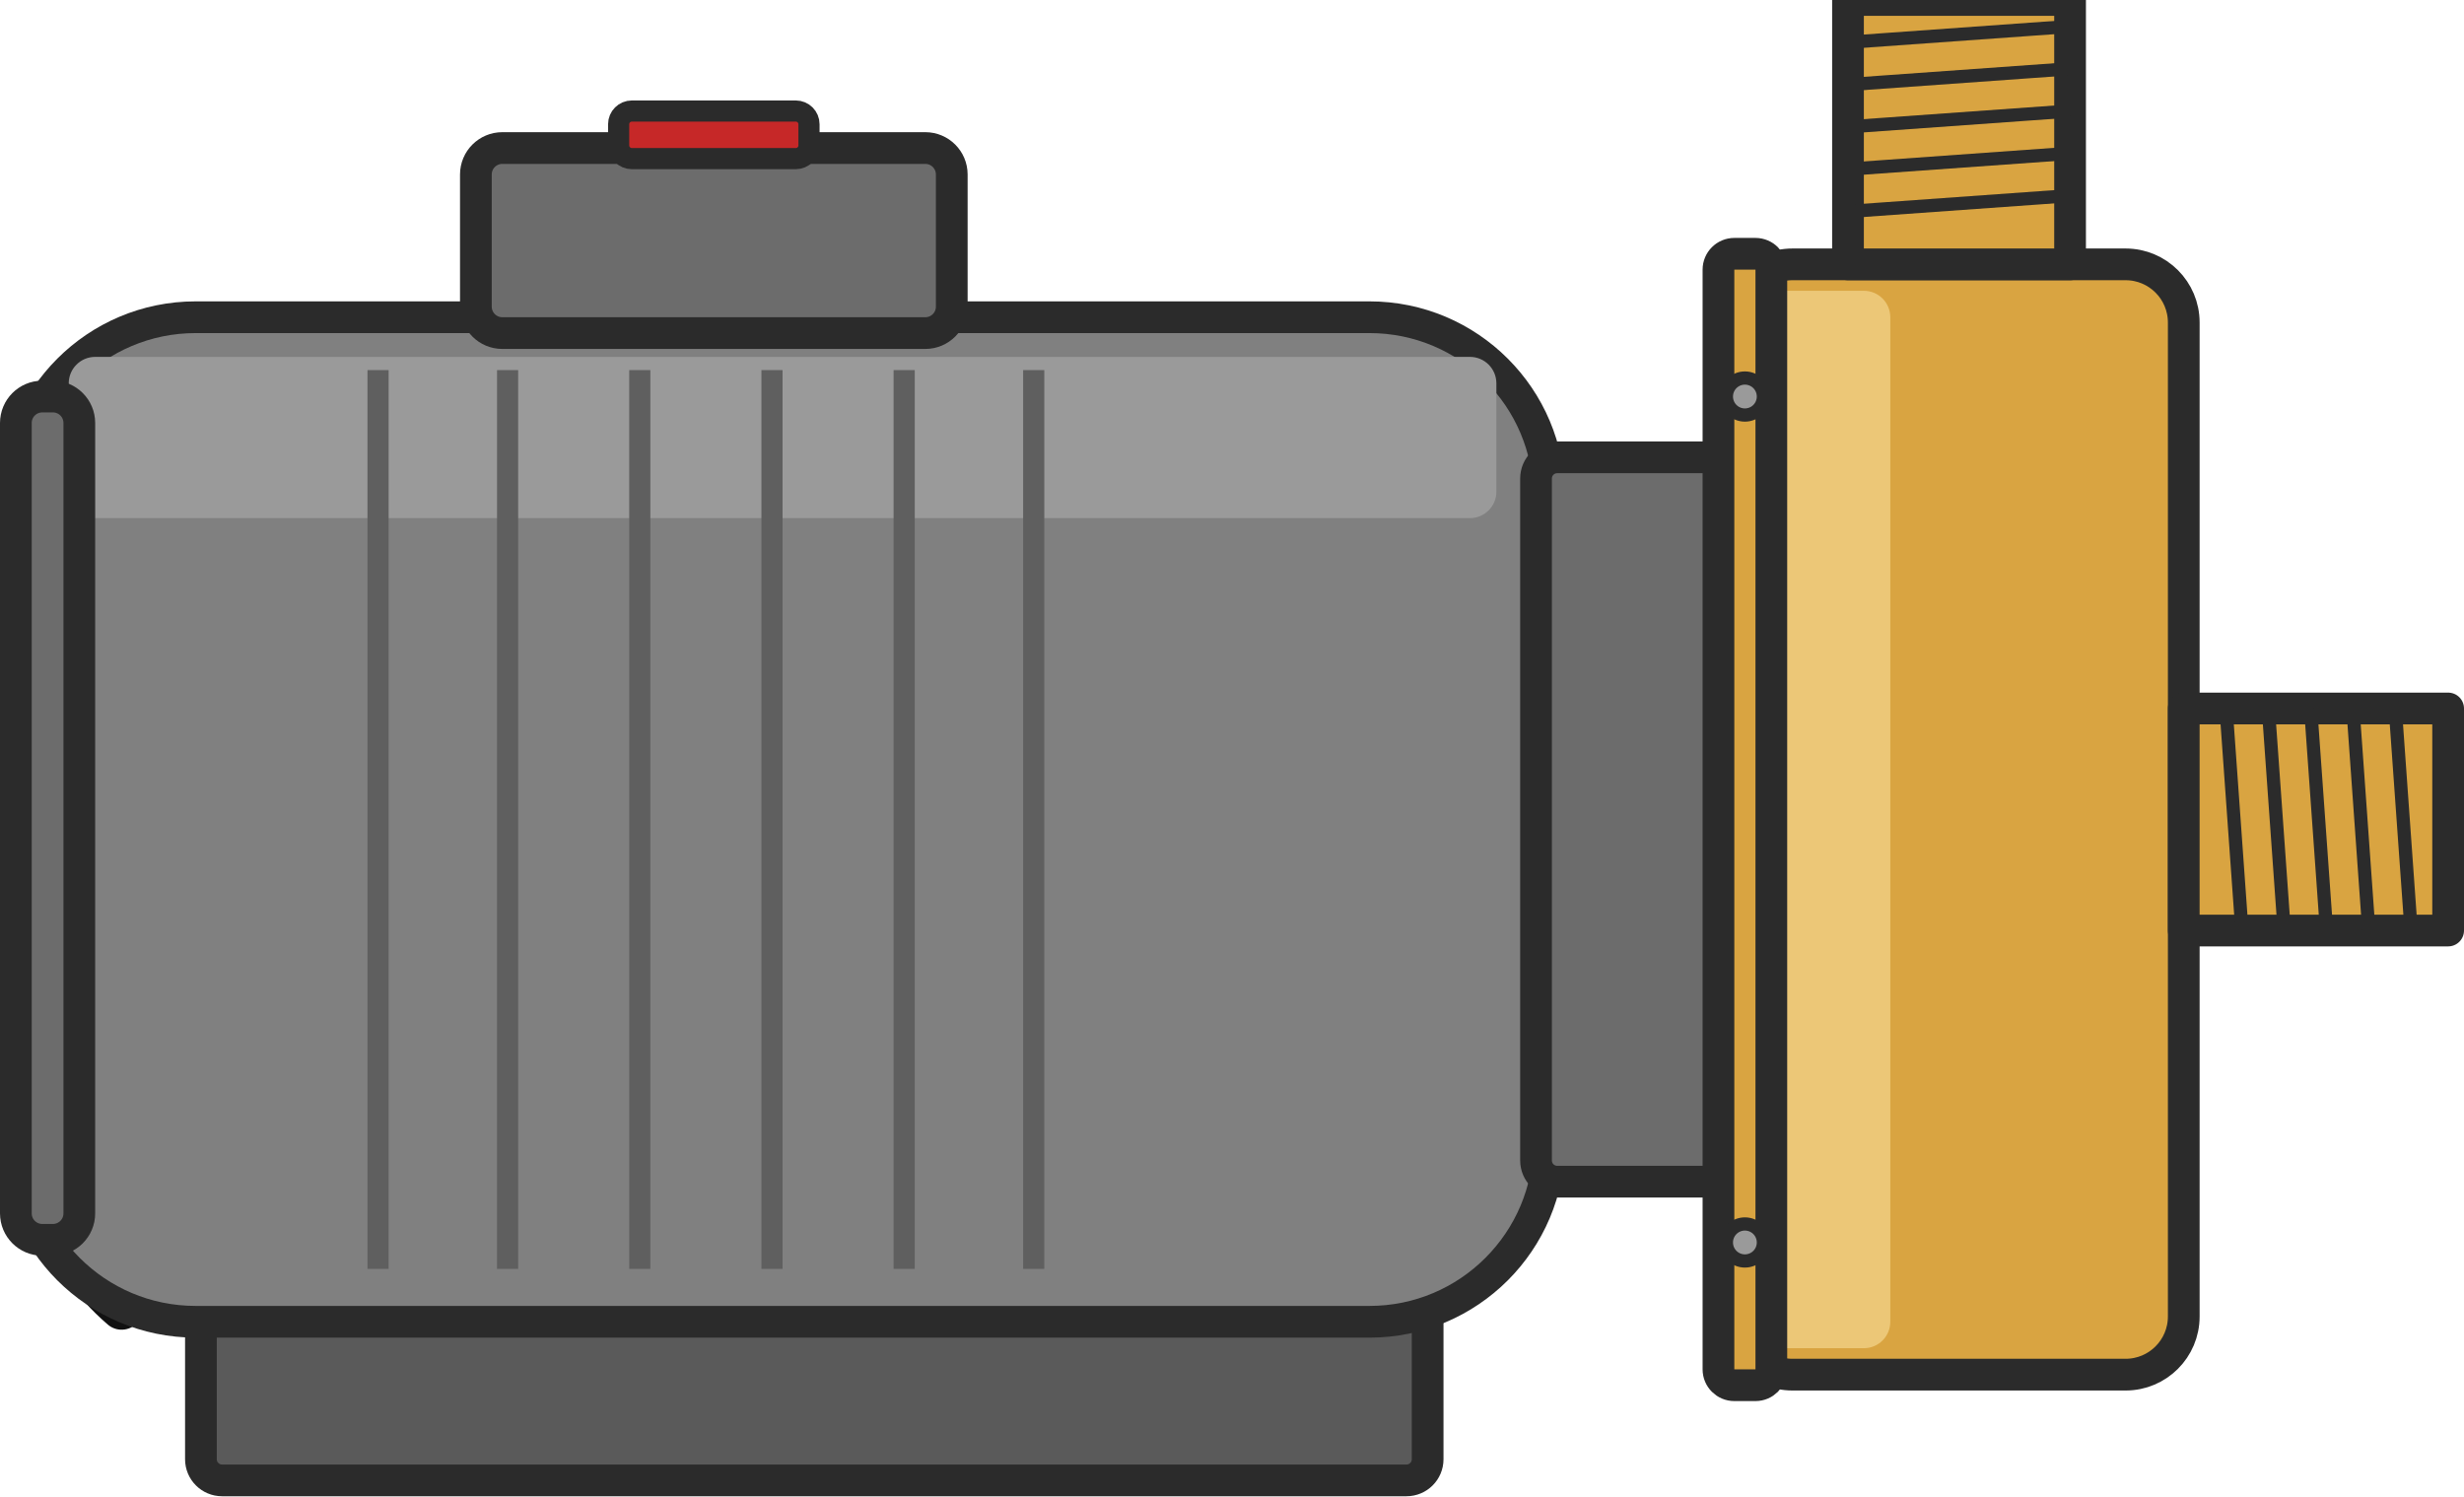
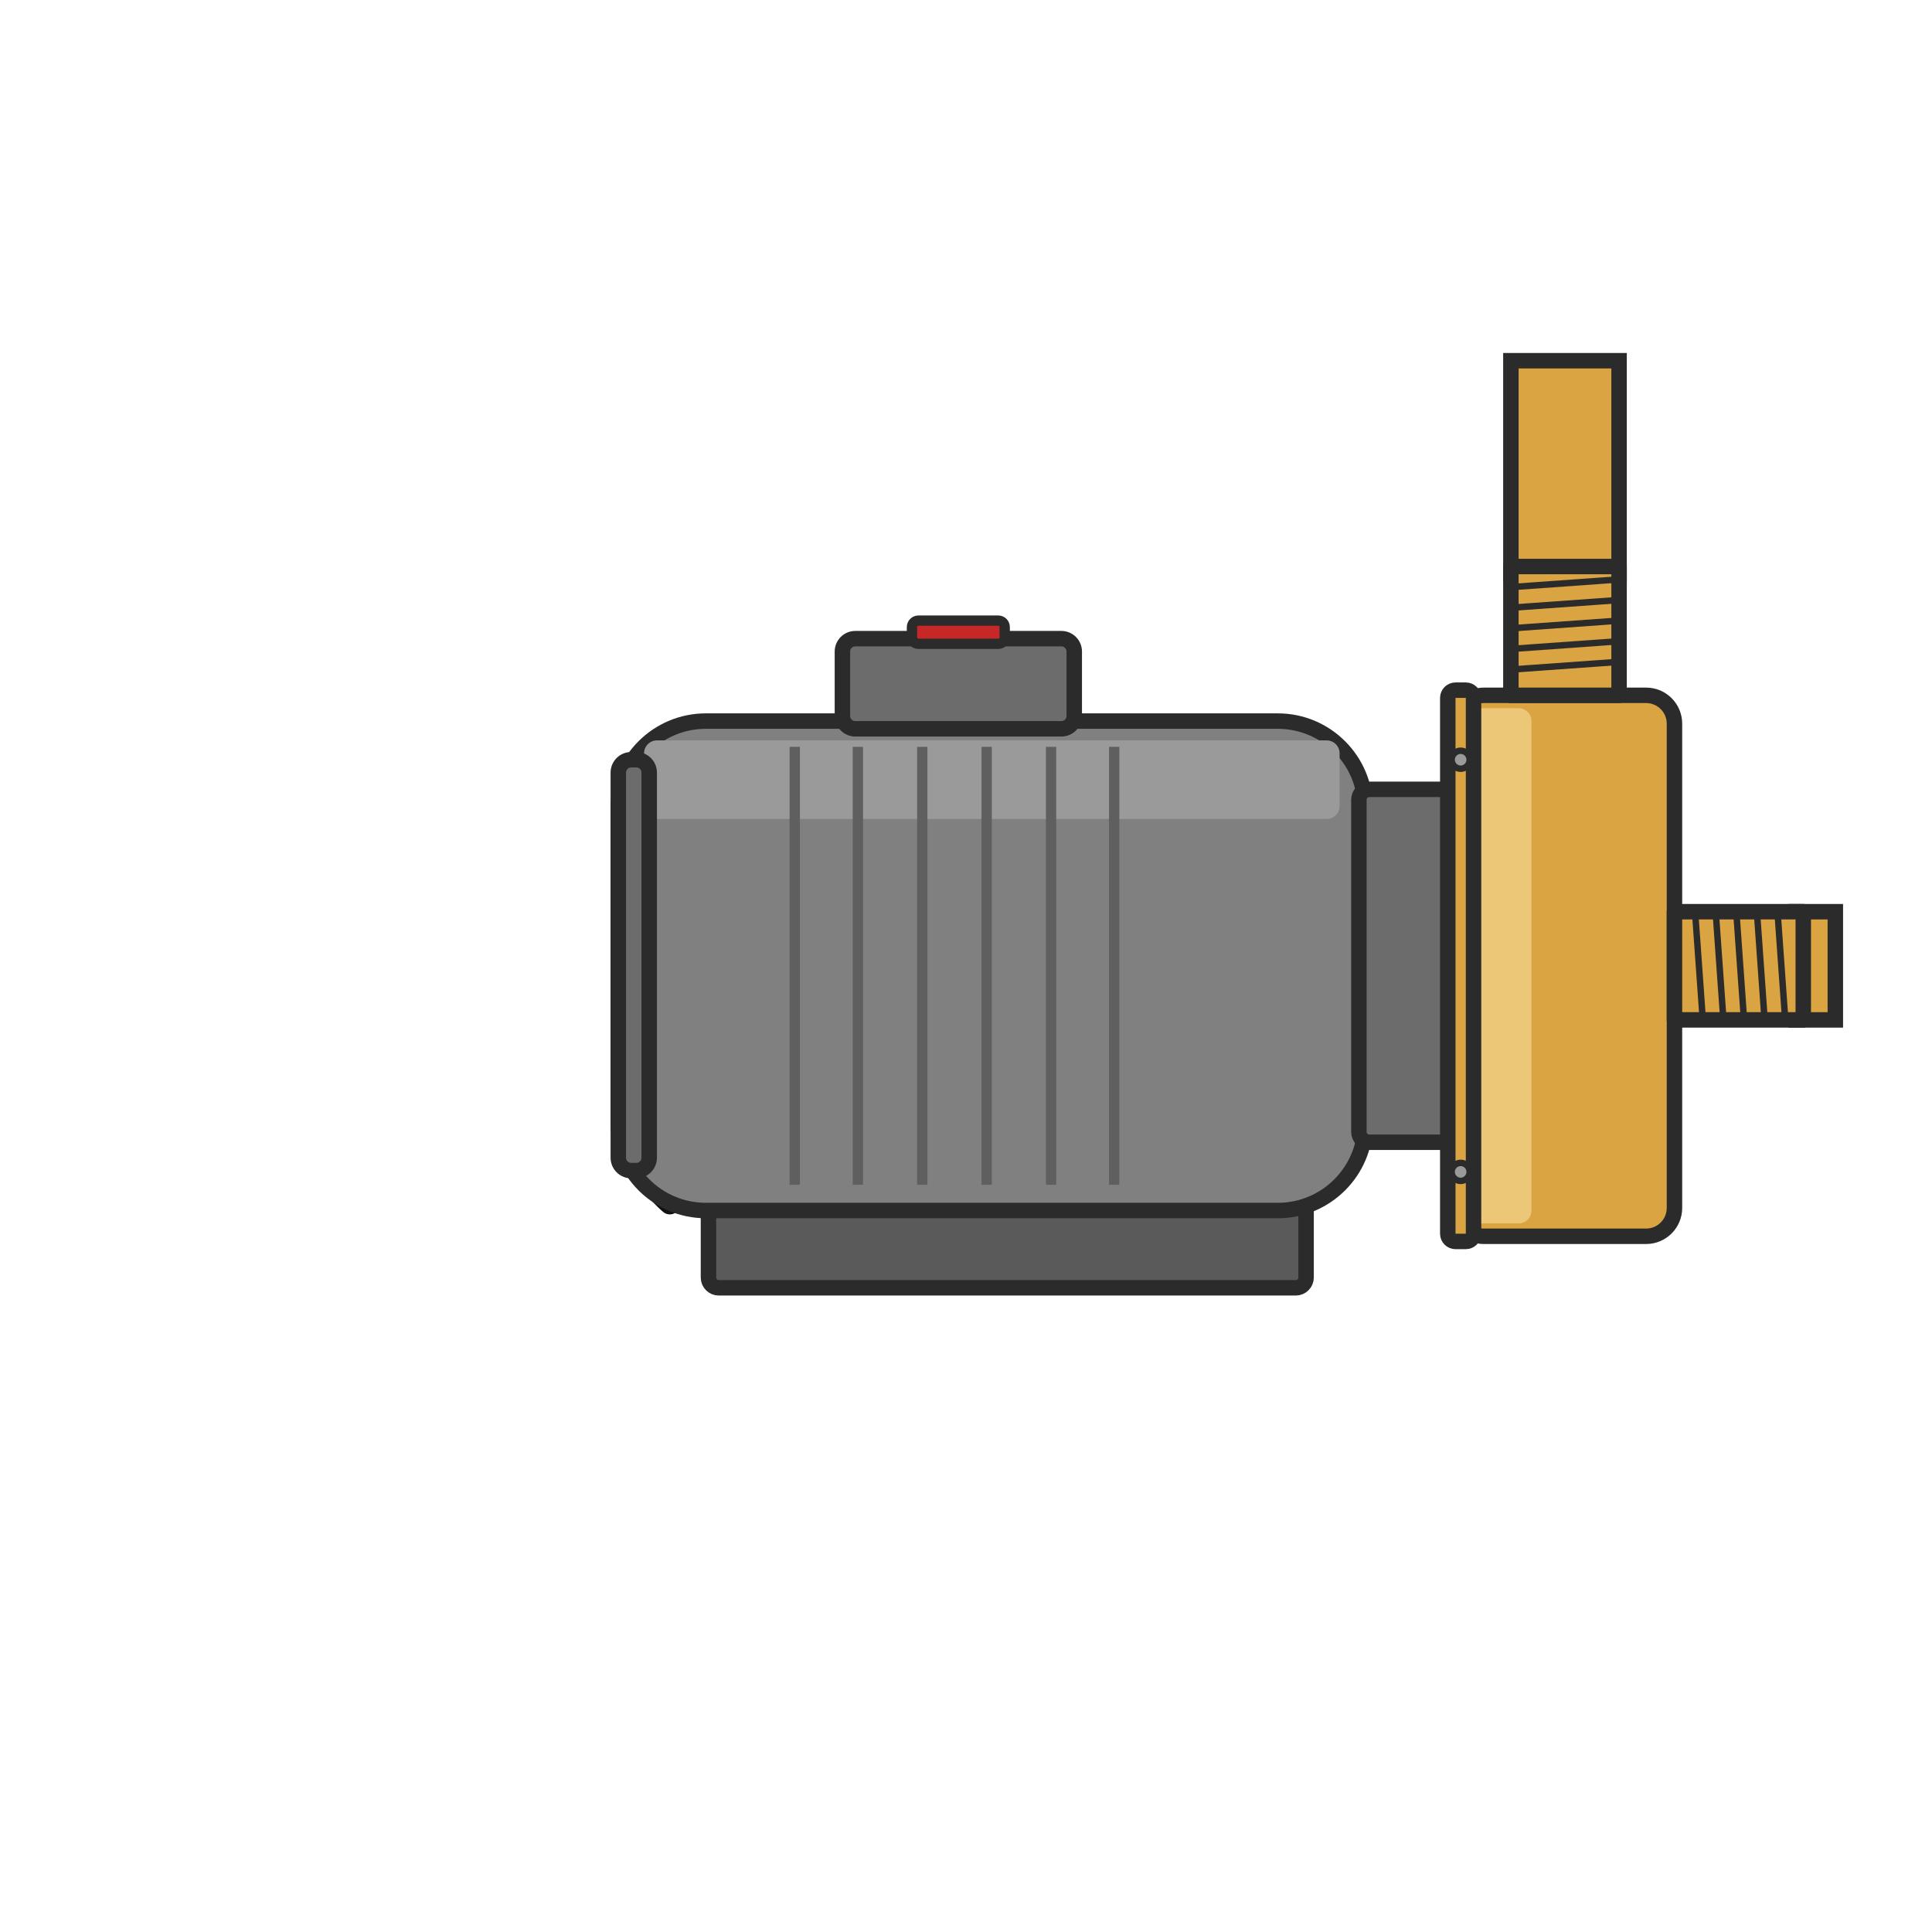
- <svg xmlns="http://www.w3.org/2000/svg" viewBox="0 0 93.2 56.6">
-   <g stroke-linejoin="round">
-     <rect x="7.6" y="49.0" width="46.4" height="7.0" rx="0.8" fill="#5a5a5a" stroke="#2b2b2b" stroke-width="1.2" />
-     <path d="M1.6 40.5 q -0.5 6 3 9" fill="none" stroke="#111" stroke-width="1.6" stroke-linecap="round" />
-     <rect x="0.6" y="12.0" width="58.0" height="38.0" rx="6.8" fill="#808080" stroke="#2b2b2b" stroke-width="1.2" />
-     <rect x="2.6" y="13.5" width="54.0" height="6.1" rx="1" fill="#9a9a9a" />
-     <path d="M14.3 14.0 L14.3 48.0" stroke="#5f5f5f" stroke-width="0.8" />
-     <path d="M19.2 14.0 L19.2 48.0" stroke="#5f5f5f" stroke-width="0.8" />
-     <path d="M24.2 14.0 L24.2 48.0" stroke="#5f5f5f" stroke-width="0.8" />
-     <path d="M29.2 14.0 L29.2 48.0" stroke="#5f5f5f" stroke-width="0.8" />
-     <path d="M34.2 14.0 L34.2 48.0" stroke="#5f5f5f" stroke-width="0.8" />
-     <path d="M39.1 14.0 L39.1 48.0" stroke="#5f5f5f" stroke-width="0.8" />
-     <rect x="0.6" y="15.0" width="2.4" height="31.9" rx="1.0" fill="#6c6c6c" stroke="#2b2b2b" stroke-width="1.2" />
-     <rect x="18.0" y="5.6" width="18.0" height="7.0" rx="1.0" fill="#6c6c6c" stroke="#2b2b2b" stroke-width="1.2" />
-     <rect x="23.4" y="4.2" width="7.2" height="1.8" rx="0.5" fill="#c62828" stroke="#2b2b2b" stroke-width="0.8" />
-     <rect x="58.1" y="17.3" width="7.5" height="27.4" rx="0.8" fill="#6c6c6c" stroke="#2b2b2b" stroke-width="1.2" />
-     <rect x="65.6" y="10.0" width="17.0" height="42.0" rx="2.2" fill="#d9a441" stroke="#2b2b2b" stroke-width="1.2" />
-     <rect x="66.4" y="11.0" width="5.1" height="40.0" rx="1" fill="#ecc777" />
-     <rect x="65.0" y="9.6" width="2.0" height="42.8" rx="0.6" fill="#d9a441" stroke="#2b2b2b" stroke-width="1.2" />
-     <circle cx="66.0" cy="15.0" r="0.7" fill="#9a9a9a" stroke="#2b2b2b" stroke-width="0.5" />
-     <circle cx="66.0" cy="47.0" r="0.7" fill="#9a9a9a" stroke="#2b2b2b" stroke-width="0.5" />
-     <rect x="82.6" y="26.8" width="10.0" height="8.4" rx="0.0" fill="#d9a441" stroke="#2b2b2b" stroke-width="1.2" />
-     <path d="M84.2 26.8 L84.8 35.2" stroke="#2b2b2b" stroke-width="0.5" />
-     <path d="M85.8 26.8 L86.4 35.2" stroke="#2b2b2b" stroke-width="0.5" />
-     <path d="M87.4 26.8 L88.0 35.2" stroke="#2b2b2b" stroke-width="0.5" />
-     <path d="M89.0 26.8 L89.6 35.2" stroke="#2b2b2b" stroke-width="0.5" />
-     <path d="M90.6 26.8 L91.2 35.2" stroke="#2b2b2b" stroke-width="0.5" />
-     <rect x="69.9" y="0.0" width="8.4" height="10.0" rx="0.0" fill="#d9a441" stroke="#2b2b2b" stroke-width="1.2" />
-     <path d="M69.9 1.6 L78.3 1.0" stroke="#2b2b2b" stroke-width="0.5" />
-     <path d="M69.9 3.2 L78.3 2.6" stroke="#2b2b2b" stroke-width="0.5" />
-     <path d="M69.9 4.8 L78.3 4.2" stroke="#2b2b2b" stroke-width="0.5" />
-     <path d="M69.9 6.4 L78.3 5.8" stroke="#2b2b2b" stroke-width="0.5" />
-     <path d="M69.9 8.0 L78.3 7.4" stroke="#2b2b2b" stroke-width="0.5" />
+ <svg xmlns="http://www.w3.org/2000/svg" viewBox="0 0 300 300" data-pump-standard="1">
+   <g transform="translate(94.81 87.97) scale(2)">
+     <rect x="92.04" y="26.8" width="3.05" height="8.4" fill="#d9a441" stroke="#2b2b2b" stroke-width="1.2" />
+     <rect x="69.9" y="-15.98" width="8.4" height="16.58" fill="#d9a441" stroke="#2b2b2b" stroke-width="1.2" />
+     <g stroke-linejoin="round">
+       <rect x="7.6" y="49.0" width="46.4" height="7.0" rx="0.8" fill="#5a5a5a" stroke="#2b2b2b" stroke-width="1.2" />
+       <path d="M1.6 40.5 q -0.5 6 3 9" fill="none" stroke="#111" stroke-width="1.6" stroke-linecap="round" />
+       <rect x="0.6" y="12.0" width="58.0" height="38.0" rx="6.8" fill="#808080" stroke="#2b2b2b" stroke-width="1.2" />
+       <rect x="2.6" y="13.5" width="54.0" height="6.1" rx="1" fill="#9a9a9a" />
+       <path d="M14.3 14.0 L14.3 48.0" stroke="#5f5f5f" stroke-width="0.8" />
+       <path d="M19.2 14.0 L19.2 48.0" stroke="#5f5f5f" stroke-width="0.8" />
+       <path d="M24.2 14.0 L24.2 48.0" stroke="#5f5f5f" stroke-width="0.8" />
+       <path d="M29.2 14.0 L29.2 48.0" stroke="#5f5f5f" stroke-width="0.8" />
+       <path d="M34.2 14.0 L34.2 48.0" stroke="#5f5f5f" stroke-width="0.8" />
+       <path d="M39.1 14.0 L39.1 48.0" stroke="#5f5f5f" stroke-width="0.8" />
+       <rect x="0.6" y="15.0" width="2.4" height="31.9" rx="1.0" fill="#6c6c6c" stroke="#2b2b2b" stroke-width="1.2" />
+       <rect x="18.0" y="5.6" width="18.0" height="7.0" rx="1.0" fill="#6c6c6c" stroke="#2b2b2b" stroke-width="1.2" />
+       <rect x="23.4" y="4.2" width="7.2" height="1.8" rx="0.5" fill="#c62828" stroke="#2b2b2b" stroke-width="0.8" />
+       <rect x="58.1" y="17.3" width="7.5" height="27.4" rx="0.8" fill="#6c6c6c" stroke="#2b2b2b" stroke-width="1.2" />
+       <rect x="65.6" y="10.0" width="17.0" height="42.0" rx="2.2" fill="#d9a441" stroke="#2b2b2b" stroke-width="1.2" />
+       <rect x="66.4" y="11.0" width="5.1" height="40.0" rx="1" fill="#ecc777" />
+       <rect x="65.0" y="9.6" width="2.0" height="42.8" rx="0.6" fill="#d9a441" stroke="#2b2b2b" stroke-width="1.2" />
+       <circle cx="66.0" cy="15.0" r="0.7" fill="#9a9a9a" stroke="#2b2b2b" stroke-width="0.5" />
+       <circle cx="66.0" cy="47.0" r="0.7" fill="#9a9a9a" stroke="#2b2b2b" stroke-width="0.5" />
+       <rect x="82.6" y="26.8" width="10.0" height="8.4" rx="0.0" fill="#d9a441" stroke="#2b2b2b" stroke-width="1.2" />
+       <path d="M84.2 26.8 L84.8 35.2" stroke="#2b2b2b" stroke-width="0.5" />
+       <path d="M85.8 26.8 L86.4 35.2" stroke="#2b2b2b" stroke-width="0.5" />
+       <path d="M87.4 26.8 L88.0 35.2" stroke="#2b2b2b" stroke-width="0.5" />
+       <path d="M89.0 26.8 L89.6 35.2" stroke="#2b2b2b" stroke-width="0.5" />
+       <path d="M90.6 26.8 L91.2 35.2" stroke="#2b2b2b" stroke-width="0.5" />
+       <rect x="69.9" y="0.0" width="8.4" height="10.0" rx="0.0" fill="#d9a441" stroke="#2b2b2b" stroke-width="1.2" />
+       <path d="M69.9 1.6 L78.3 1.0" stroke="#2b2b2b" stroke-width="0.5" />
+       <path d="M69.9 3.2 L78.3 2.6" stroke="#2b2b2b" stroke-width="0.5" />
+       <path d="M69.9 4.8 L78.3 4.2" stroke="#2b2b2b" stroke-width="0.5" />
+       <path d="M69.9 6.4 L78.3 5.8" stroke="#2b2b2b" stroke-width="0.5" />
+       <path d="M69.9 8.0 L78.3 7.4" stroke="#2b2b2b" stroke-width="0.5" />
+     </g>
  </g>
</svg>
